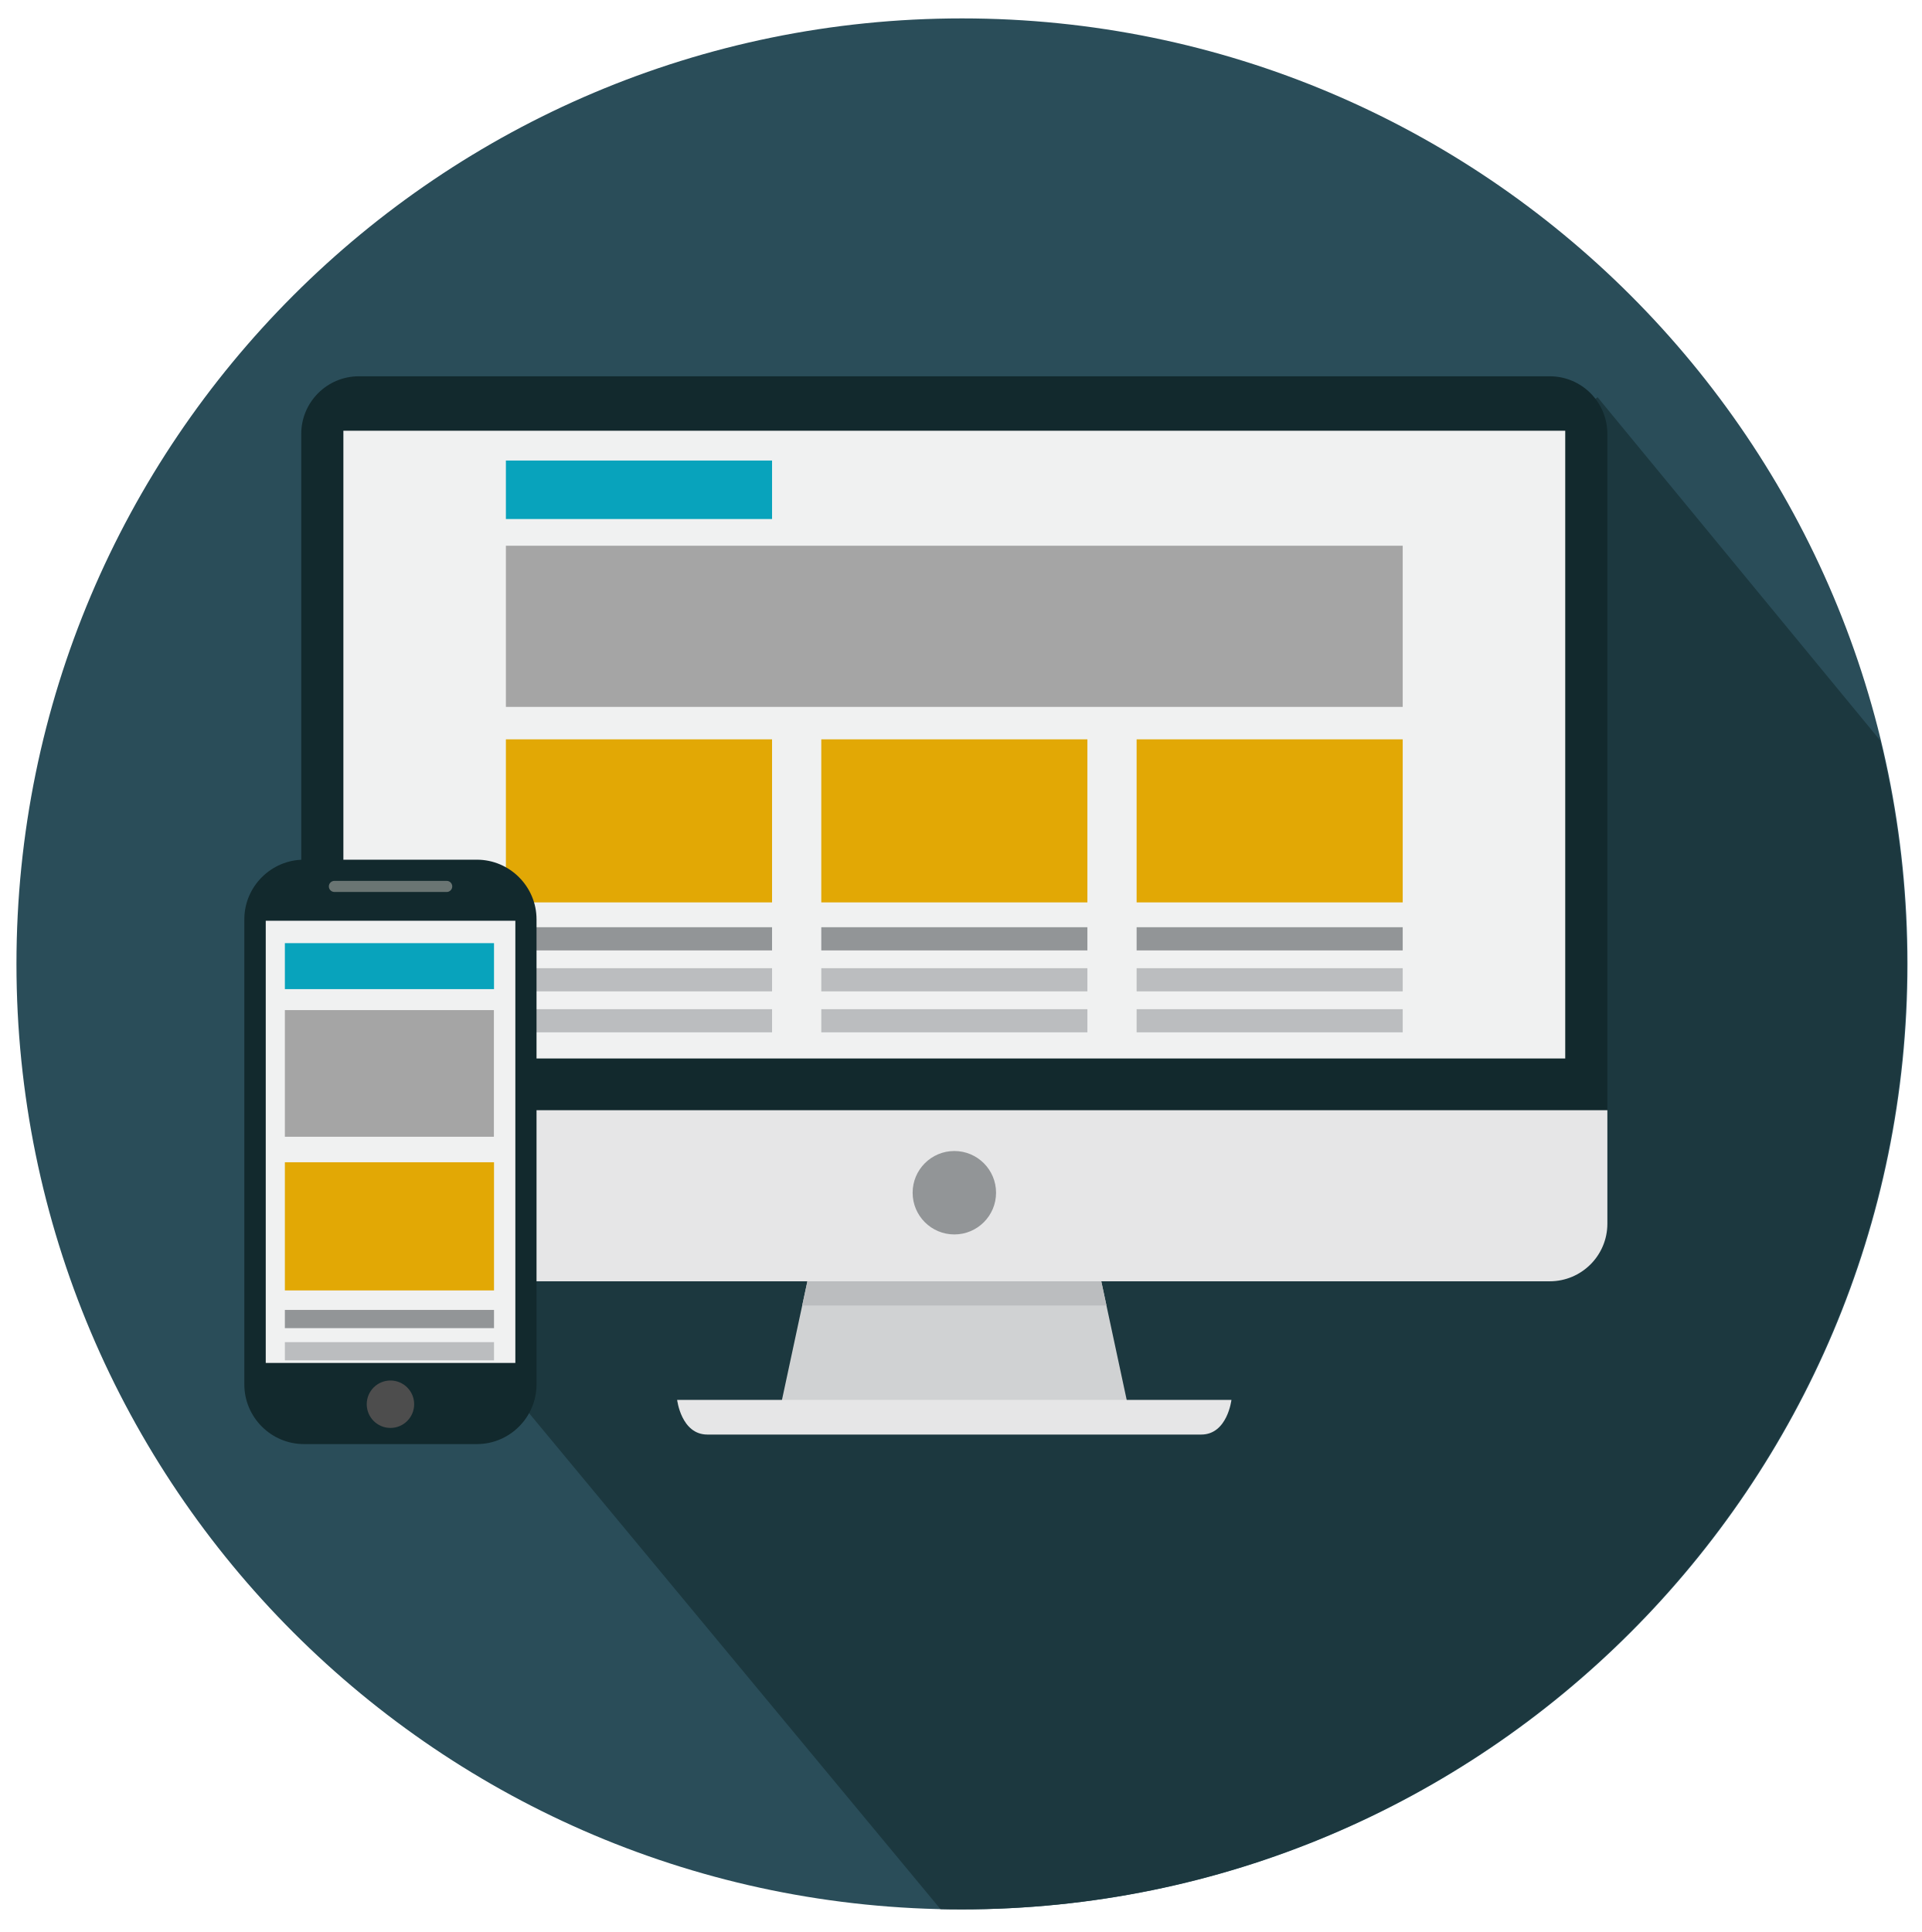
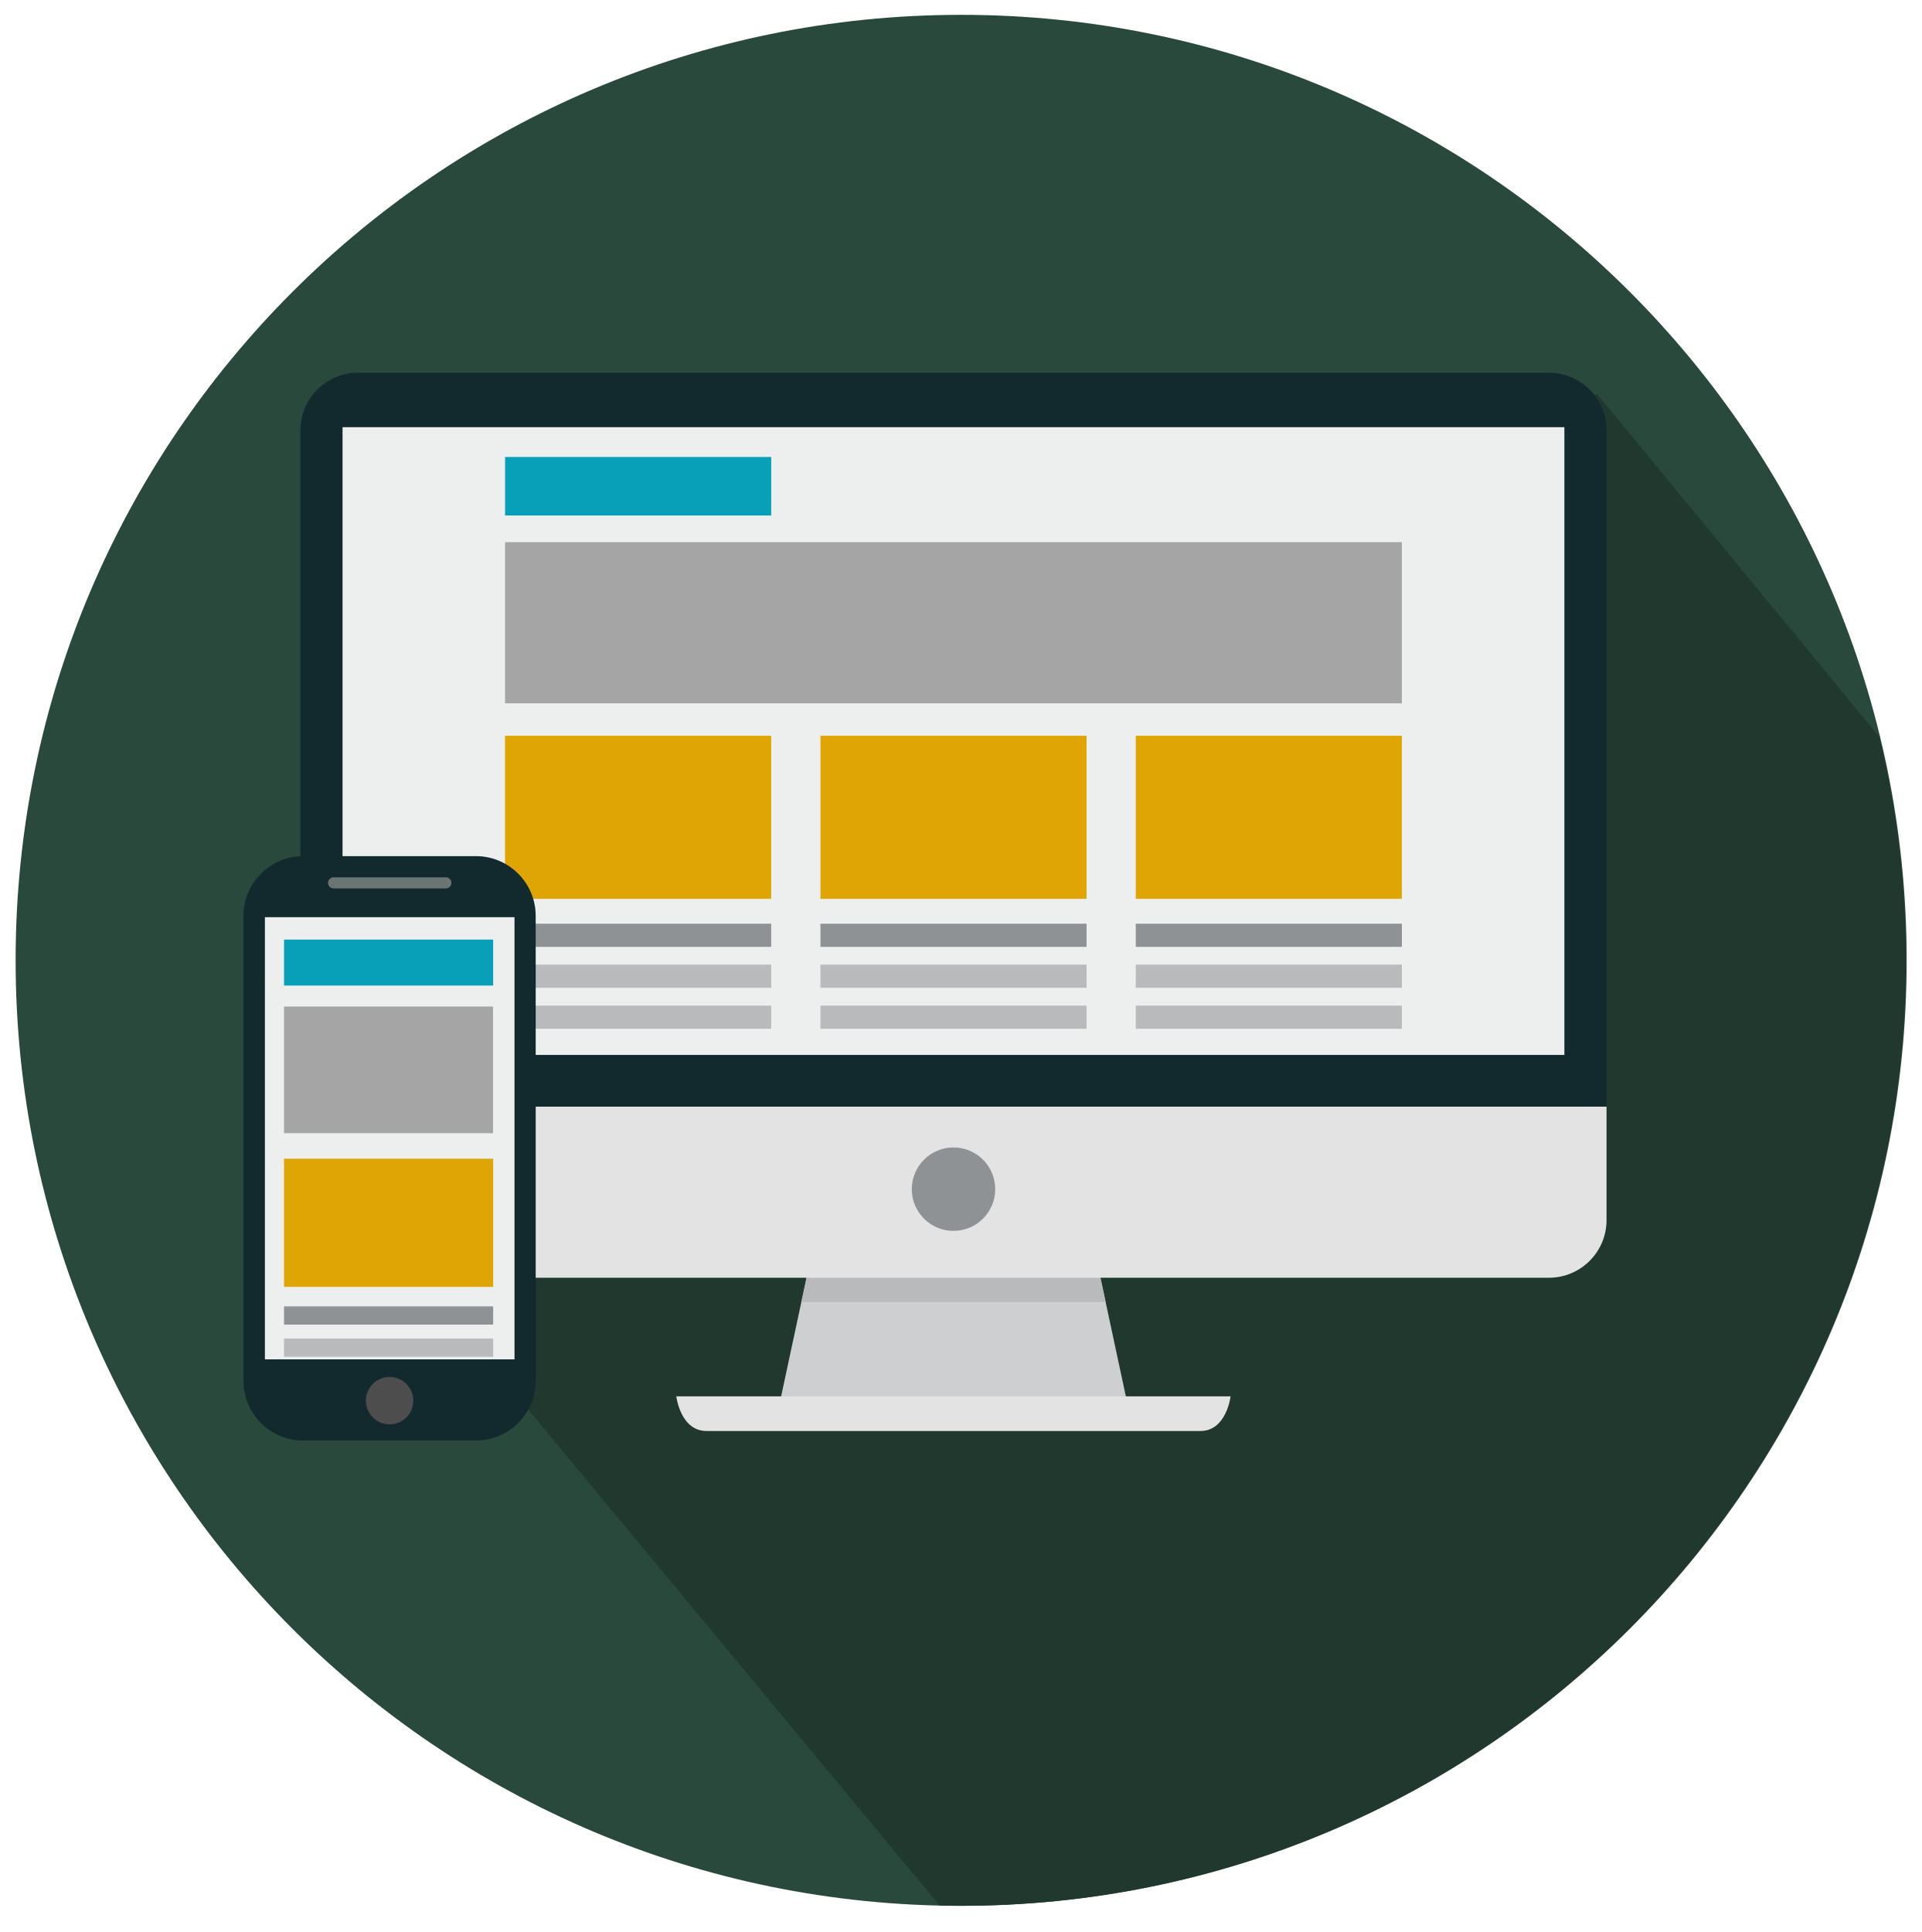
<svg xmlns="http://www.w3.org/2000/svg" xmlns:xlink="http://www.w3.org/1999/xlink" version="1.1" id="Capa_1" x="0px" y="0px" width="178px" height="179px" viewBox="0 0 178 179" enable-background="new 0 0 178 179" xml:space="preserve">
  <g>
    <g>
-       <circle fill="#2A4D59" cx="89.125" cy="89.305" r="87.6" />
+       <circle fill="#28493C" cx="89.048" cy="88.975" r="87.6" />
      <g>
        <defs>
-           <circle id="SVGID_1_" cx="89.054" cy="89.305" r="87.6" />
+           <path id="SVGID_1_" d="M176.576,88.975c0,48.378-39.219,87.597-87.598,87.597c-48.383,0-87.602-39.219-87.602-87.597      c0-48.378,39.219-87.598,87.602-87.598C137.357,1.377,176.576,40.597,176.576,88.975z" />
        </defs>
        <clipPath id="SVGID_2_">
          <use xlink:href="#SVGID_1_" overflow="visible" />
        </clipPath>
-         <polyline clip-path="url(#SVGID_2_)" fill="#1C383F" points="148.016,36.806 204.681,105.631 113.251,208.372 36.414,115.733         " />
+         <polyline clip-path="url(#SVGID_2_)" fill="#20382E" points="147.938,36.476 204.604,105.301 113.174,208.043 36.336,115.404         " />
      </g>
      <g>
        <g>
          <g>
-             <polygon fill="#D0D2D3" points="104.537,130.407 72.296,130.407 76.96,108.657 99.875,108.657      " />
-             <polygon fill="#BBBDBF" points="102.512,120.954 99.875,108.657 76.96,108.657 74.323,120.954      " />
-             <path fill="#E6E6E7" d="M111.29,132.912H65.539c-2.429,0-2.803-3.212-2.803-3.212h51.354       C114.09,129.7,113.717,132.912,111.29,132.912z" />
+             <polygon fill="#CDCFD0" points="104.459,130.078 72.218,130.078 76.882,108.328 99.797,108.328      " />
+             <polygon fill="#B8BABC" points="102.434,120.625 99.797,108.328 76.882,108.328 74.246,120.625      " />
+             <path fill="#E3E3E4" d="M111.213,132.582H65.461c-2.429,0-2.803-3.211-2.803-3.211h51.353       C114.012,129.371,113.639,132.582,111.213,132.582z" />
          </g>
-           <path fill="#12292D" d="M148.919,104.306c0,2.951-2.39,5.343-5.341,5.343H33.251c-2.95,0-5.341-2.392-5.341-5.343V40.205      c0-2.95,2.391-5.342,5.341-5.342h110.327c2.951,0,5.341,2.392,5.341,5.342V104.306z" />
-           <path fill="#E6E6E7" d="M27.911,102.86v10.513c0,2.948,2.391,5.339,5.341,5.339h110.327c2.951,0,5.341-2.391,5.341-5.339V102.86      H27.911z" />
-           <rect x="31.814" y="39.908" fill="#F0F1F1" width="113.201" height="58.16" />
-           <circle fill="#929597" cx="88.418" cy="110.506" r="3.865" />
+           <path fill="#12292D" d="M148.842,103.977c0,2.951-2.391,5.342-5.342,5.342H33.174c-2.95,0-5.341-2.391-5.341-5.342V39.875      c0-2.95,2.391-5.342,5.341-5.342H143.5c2.951,0,5.342,2.392,5.342,5.342V103.977z" />
+           <path fill="#E3E3E4" d="M27.833,102.531v10.512c0,2.949,2.391,5.34,5.341,5.34H143.5c2.951,0,5.342-2.391,5.342-5.34v-10.512      H27.833z" />
+           <rect x="31.737" y="39.579" fill="#EDEEEE" width="113.201" height="58.16" />
+           <circle fill="#8F9294" cx="88.34" cy="110.176" r="3.865" />
        </g>
        <g>
-           <rect x="46.87" y="42.669" fill="#08A3BC" width="24.659" height="5.42" />
-           <rect x="46.87" y="50.562" fill="#A5A5A5" width="83.088" height="14.932" />
-           <rect x="46.87" y="68.5" fill="#E2A805" width="24.659" height="15.107" />
-           <rect x="76.091" y="68.5" fill="#E2A805" width="24.654" height="15.107" />
-           <rect x="105.305" y="68.5" fill="#E2A805" width="24.653" height="15.107" />
+           <rect x="46.792" y="42.339" fill="#08A0B9" width="24.659" height="5.42" />
+           <rect x="46.792" y="50.232" fill="#A5A5A5" width="83.088" height="14.932" />
+           <rect x="46.792" y="68.17" fill="#DFA505" width="24.659" height="15.107" />
+           <rect x="76.013" y="68.17" fill="#DFA505" width="24.655" height="15.107" />
+           <rect x="105.227" y="68.17" fill="#DFA505" width="24.654" height="15.107" />
          <g>
-             <rect x="46.87" y="85.907" fill="#929597" width="24.659" height="2.149" />
-             <rect x="46.87" y="89.704" fill="#BBBDBF" width="24.659" height="2.147" />
-             <rect x="46.87" y="93.501" fill="#BBBDBF" width="24.659" height="2.144" />
+             <rect x="46.792" y="85.578" fill="#8F9294" width="24.659" height="2.149" />
+             <rect x="46.792" y="89.375" fill="#B8BABC" width="24.659" height="2.146" />
+             <rect x="46.792" y="93.172" fill="#B8BABC" width="24.659" height="2.143" />
          </g>
          <g>
-             <rect x="76.091" y="85.907" fill="#929597" width="24.654" height="2.149" />
-             <rect x="76.091" y="89.704" fill="#BBBDBF" width="24.654" height="2.147" />
-             <rect x="76.091" y="93.501" fill="#BBBDBF" width="24.654" height="2.144" />
+             <rect x="76.013" y="85.578" fill="#8F9294" width="24.655" height="2.149" />
+             <rect x="76.013" y="89.375" fill="#B8BABC" width="24.655" height="2.146" />
+             <rect x="76.013" y="93.172" fill="#B8BABC" width="24.655" height="2.143" />
          </g>
          <g>
-             <rect x="105.305" y="85.907" fill="#929597" width="24.653" height="2.149" />
-             <rect x="105.305" y="89.704" fill="#BBBDBF" width="24.653" height="2.147" />
-             <rect x="105.305" y="93.501" fill="#BBBDBF" width="24.653" height="2.144" />
+             <rect x="105.227" y="85.578" fill="#8F9294" width="24.654" height="2.149" />
+             <rect x="105.227" y="89.375" fill="#B8BABC" width="24.654" height="2.146" />
+             <rect x="105.227" y="93.172" fill="#B8BABC" width="24.654" height="2.143" />
          </g>
        </g>
      </g>
    </g>
    <g>
-       <path fill-rule="evenodd" clip-rule="evenodd" fill="#12292D" d="M28.162,79.651h16.022c3.037,0,5.524,2.487,5.524,5.524v43.098    c0,3.036-2.487,5.522-5.523,5.522H28.162c-3.04,0-5.525-2.486-5.525-5.522V85.176C22.636,82.139,25.122,79.651,28.162,79.651z" />
-       <rect x="24.621" y="85.308" fill-rule="evenodd" clip-rule="evenodd" fill="#F0F1F1" width="23.125" height="40.968" />
-       <path fill-rule="evenodd" clip-rule="evenodd" fill="#6A7573" d="M30.983,82.642h10.404c0.281,0,0.513-0.229,0.513-0.515l0,0    c0-0.282-0.231-0.513-0.513-0.513H30.983c-0.283,0-0.515,0.23-0.515,0.513l0,0C30.468,82.412,30.7,82.642,30.983,82.642z" />
-       <circle fill-rule="evenodd" clip-rule="evenodd" fill="#4D4D4D" cx="36.174" cy="130.101" r="2.197" />
+       <path fill-rule="evenodd" clip-rule="evenodd" fill="#12292D" d="M28.084,79.322h16.022c3.037,0,5.524,2.487,5.524,5.524v43.097    c0,3.037-2.487,5.523-5.523,5.523H28.084c-3.04,0-5.525-2.486-5.525-5.523V84.846C22.559,81.809,25.044,79.322,28.084,79.322z" />
+       <rect x="24.543" y="84.978" fill-rule="evenodd" clip-rule="evenodd" fill="#EDEEEE" width="23.125" height="40.967" />
+       <path fill-rule="evenodd" clip-rule="evenodd" fill="#6A7573" d="M30.905,82.312h10.403c0.282,0,0.513-0.229,0.513-0.515l0,0    c0-0.282-0.231-0.513-0.513-0.513H30.905c-0.283,0-0.515,0.23-0.515,0.513l0,0C30.391,82.083,30.622,82.312,30.905,82.312z" />
+       <circle fill-rule="evenodd" clip-rule="evenodd" fill="#4D4D4D" cx="36.096" cy="129.771" r="2.197" />
      <g>
-         <rect x="26.393" y="87.382" fill="#08A3BC" width="19.376" height="4.26" />
-         <rect x="26.393" y="93.585" fill="#A5A5A5" width="19.365" height="11.735" />
-         <rect x="26.393" y="107.684" fill="#E2A805" width="19.376" height="11.874" />
+         <rect x="26.315" y="87.052" fill="#08A0B9" width="19.376" height="4.26" />
+         <rect x="26.315" y="93.256" fill="#A5A5A5" width="19.365" height="11.734" />
+         <rect x="26.315" y="107.354" fill="#DFA505" width="19.376" height="11.875" />
        <g>
-           <rect x="26.393" y="121.364" fill="#929597" width="19.376" height="1.689" />
-           <rect x="26.393" y="124.35" fill="#BBBDBF" width="19.376" height="1.687" />
+           <rect x="26.315" y="121.035" fill="#8F9294" width="19.376" height="1.689" />
+           <rect x="26.315" y="124.02" fill="#B8BABC" width="19.376" height="1.688" />
        </g>
      </g>
    </g>
  </g>
-   <g>
- </g>
-   <g>
- </g>
-   <g>
- </g>
-   <g>
- </g>
-   <g>
- </g>
-   <g>
- </g>
</svg>
